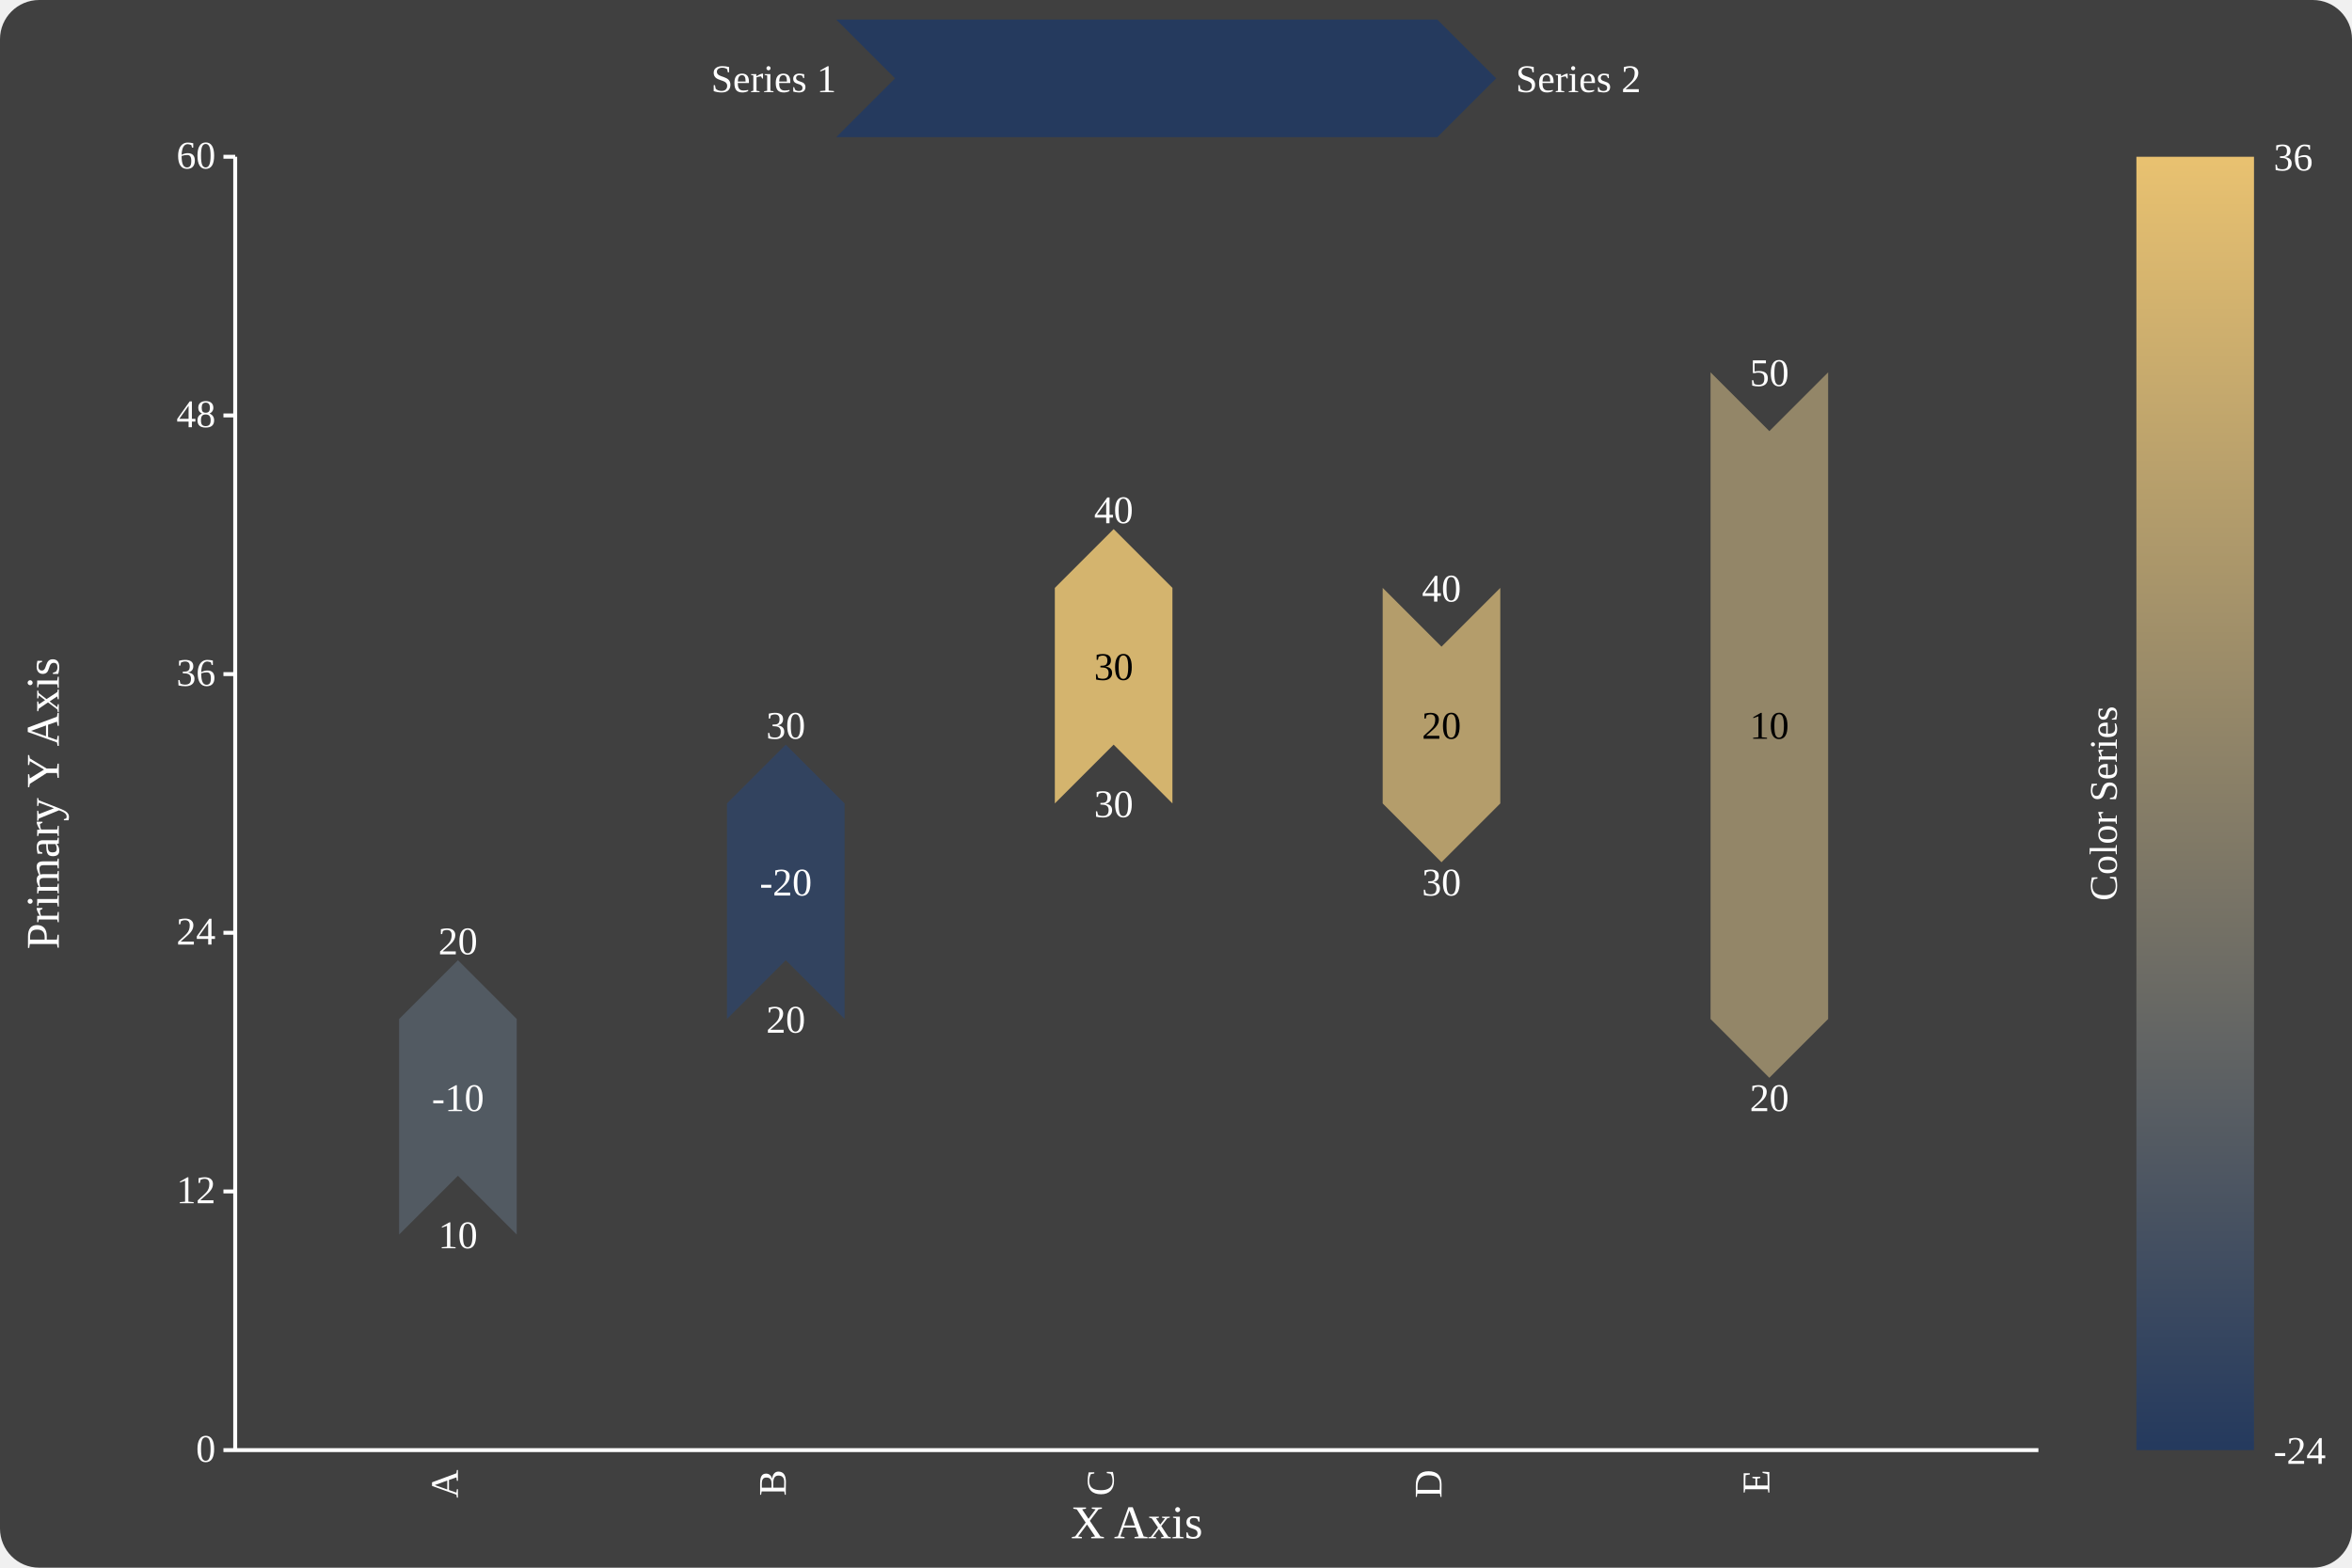
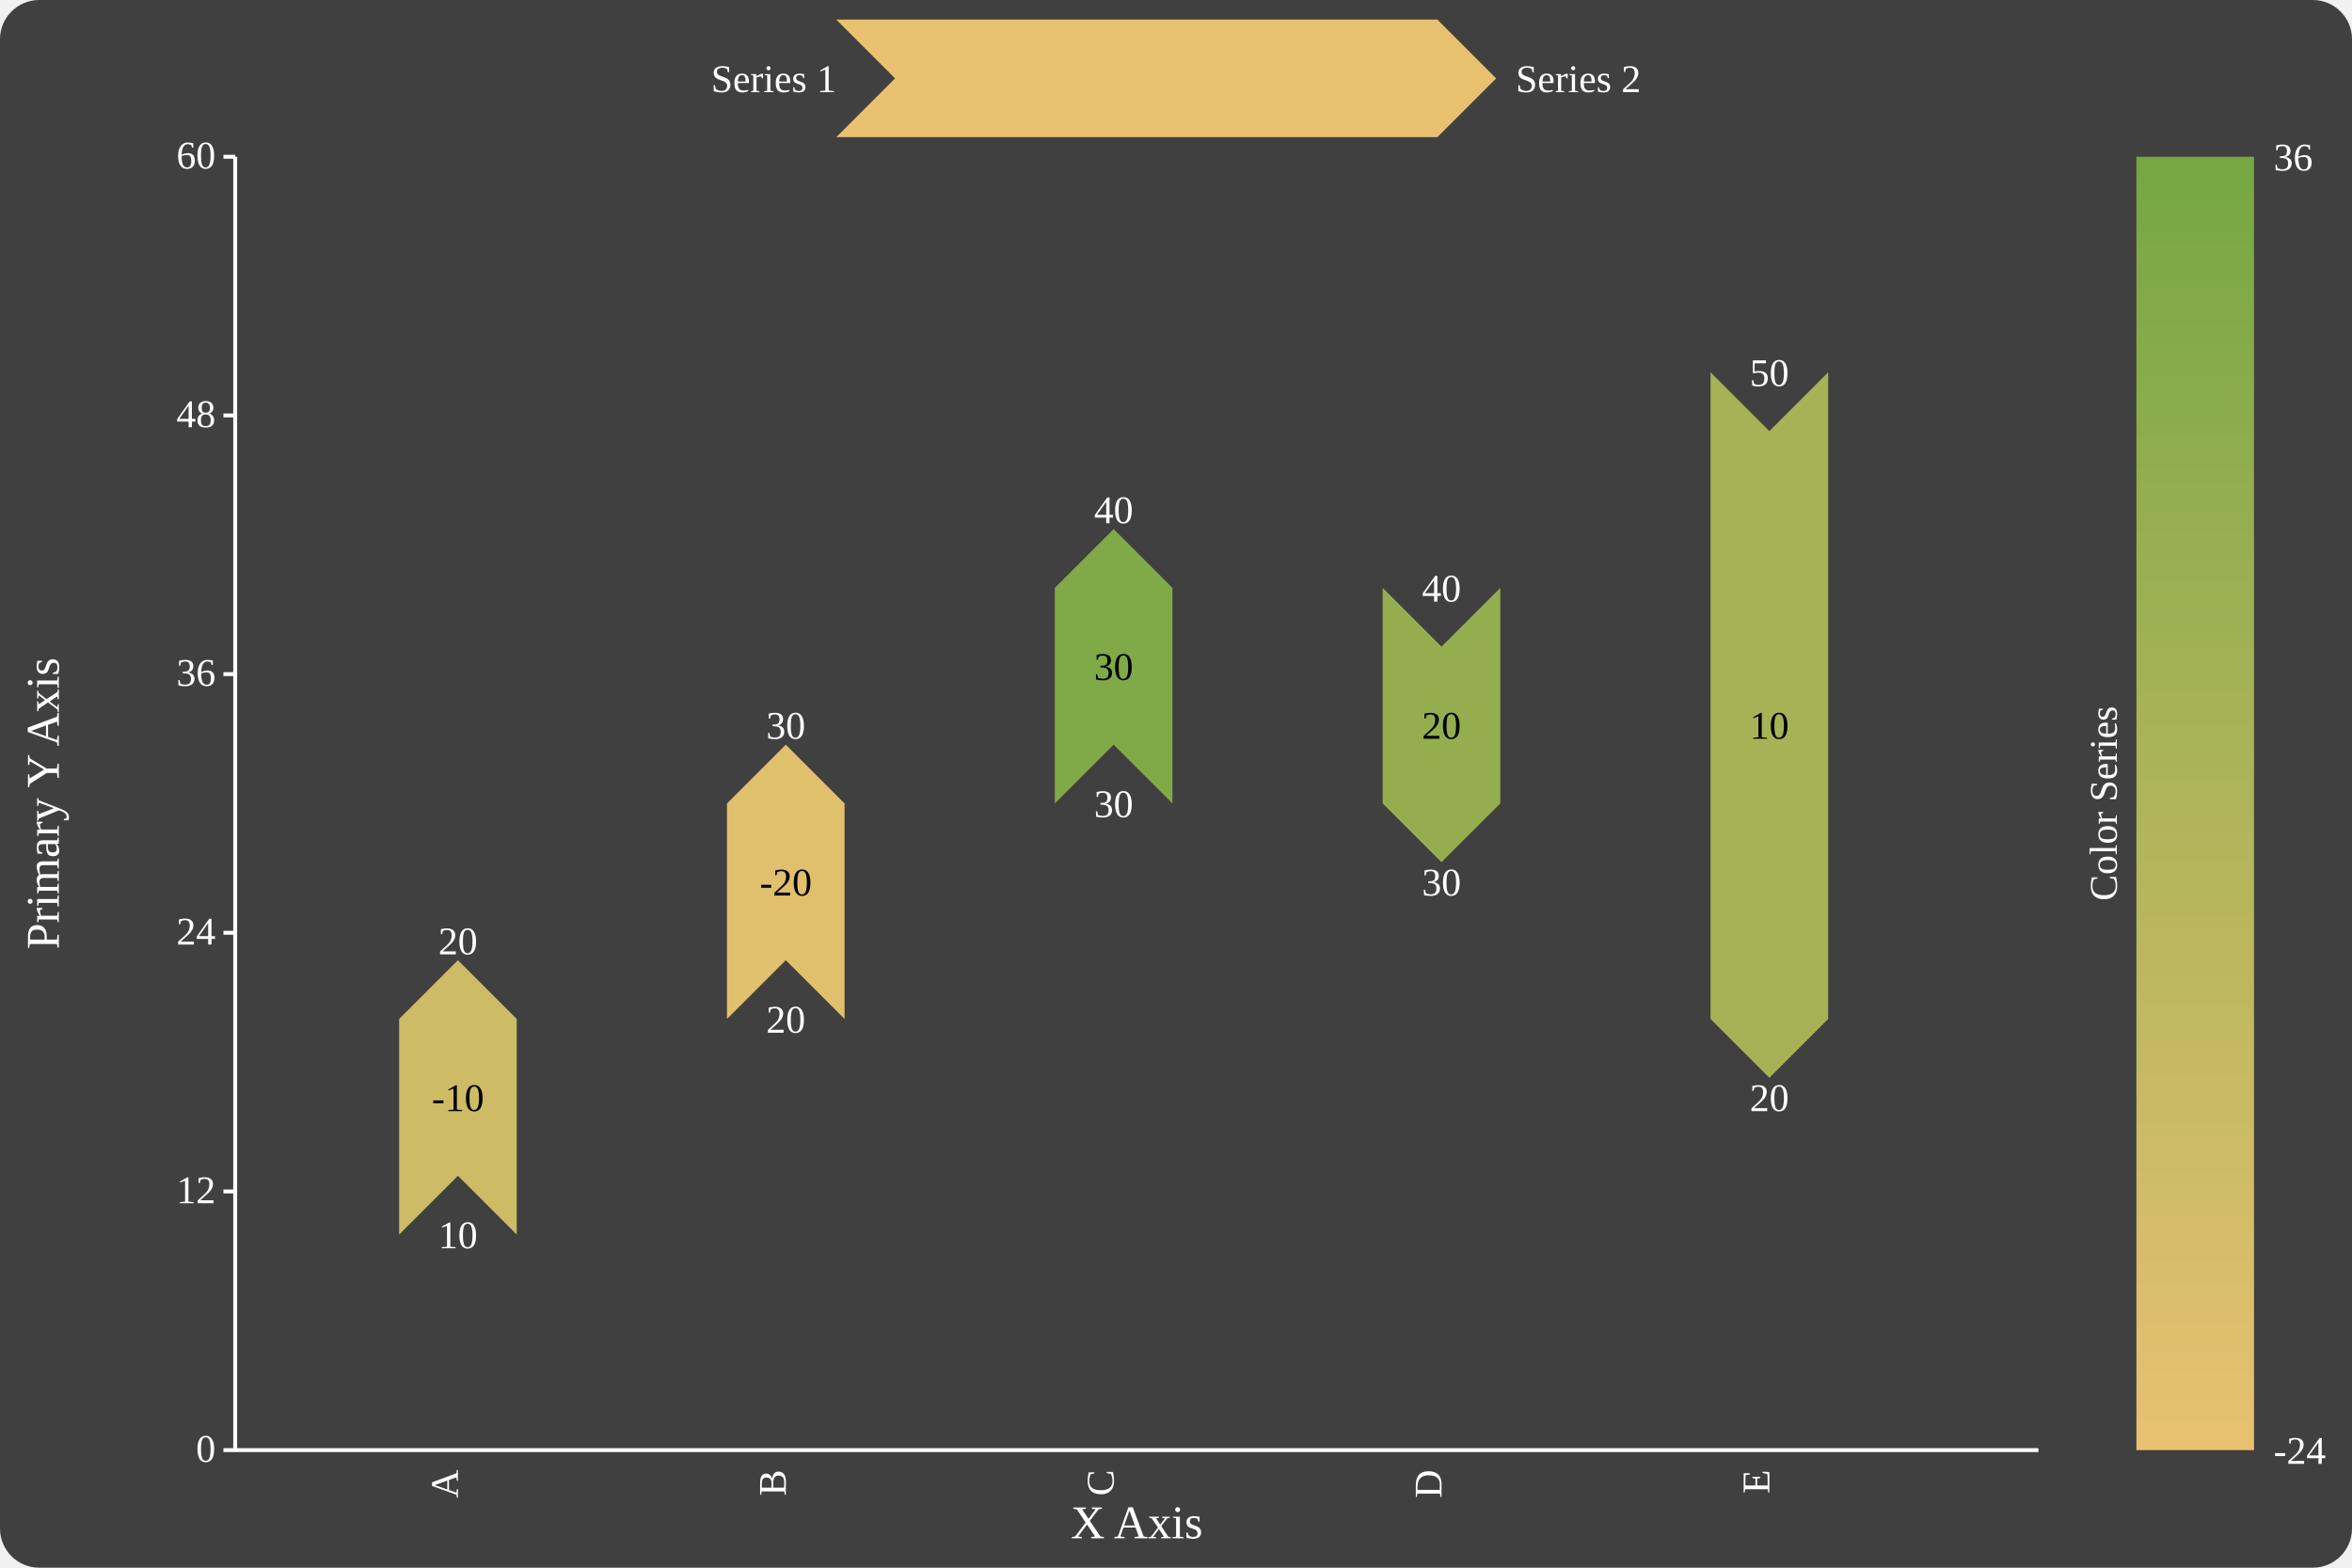
<svg xmlns="http://www.w3.org/2000/svg" width="600" height="400">
  <defs>
    <linearGradient id="legend_grad" x1="0%" y1="0%" x2="0%" y2="100%">
-       <stop offset="0%" style="stop-color:#e8c170" />
-       <stop offset="100%" style="stop-color:#253a5e" />
+       <stop offset="0%" style="stop-color:#75a743" />
+       <stop offset="100%" style="stop-color:#e8c170" />
    </linearGradient>
  </defs>
  <rect x="0" y="0" width="600" height="400" rx="10" ry="10" fill="#404040" />
-   <path d="M213.333 5.0 h153.333 l15.0 15.0 l-15.0 15.0 h-153.333 l15.0 -15.0" fill="#253a5e" />
+   <path d="M213.333 5.0 h153.333 l15.0 15.0 l-15.0 15.0 h-153.333 l15.0 -15.0" fill="#e8c170" />
  <text x="213.333" y="20.0" dy="0.35em" font-size="10" text-anchor="end" fill="#ffffff">Series 1</text>
  <text x="386.667" y="20.0" dy="0.35em" font-size="10" text-anchor="start" fill="#ffffff">Series 2</text>
  <rect x="545.0" y="40" width="30" height="330" fill="url(#legend_grad)" />
  <text x="540.0" y="205.0" text-anchor="middle" font-size="10" transform="rotate(-90 540.0 205.0)" fill="#ffffff">Color Series</text>
  <text x="580.0" y="40" dy="0.35em" text-anchor="start" font-size="10" fill="#ffffff">36</text>
  <text x="580.0" y="370" dy="0.35em" text-anchor="start" font-size="10" fill="#ffffff">-24</text>
-   <path d="M101.818 260.0 v55.0 l15.0 -15.0 l15.0 15.0 v-55.0 l-15.0 -15.0" fill="#525a62" />
+   <path d="M101.818 260.0 v55.0 l15.0 -15.0 l15.0 15.0 v-55.0 l-15.0 -15.0" fill="#cdbb66" />
  <text x="116.818" y="315.0" dy="0.35em" text-anchor="middle" font-size="10" fill="#ffffff">10</text>
  <text x="116.818" y="240.0" dy="0.35em" text-anchor="middle" font-size="10" fill="#ffffff">20</text>
-   <text x="116.818" y="280.0" dy="0.35em" text-anchor="middle" font-size="10" fill="white">-10</text>
-   <path d="M185.455 205.0 v55.0 l15.0 -15.0 l15.0 15.0 v-55.0 l-15.0 -15.0" fill="#32435f" />
+   <text x="116.818" y="280.0" dy="0.35em" text-anchor="middle" font-size="10">-10</text>
+   <path d="M185.455 205.0 v55.0 l15.0 -15.0 l15.0 15.0 v-55.0 l-15.0 -15.0" fill="#e0bf6d" />
  <text x="200.455" y="260.0" dy="0.35em" text-anchor="middle" font-size="10" fill="#ffffff">20</text>
  <text x="200.455" y="185.0" dy="0.35em" text-anchor="middle" font-size="10" fill="#ffffff">30</text>
-   <text x="200.455" y="225.0" dy="0.35em" text-anchor="middle" font-size="10" fill="white">-20</text>
-   <path d="M269.091 150.0 v55.0 l15.0 -15.0 l15.0 15.0 v-55.0 l-15.0 -15.0" fill="#d4b46e" />
+   <text x="200.455" y="225.0" dy="0.35em" text-anchor="middle" font-size="10">-20</text>
+   <path d="M269.091 150.0 v55.0 l15.0 -15.0 l15.0 15.0 v-55.0 l-15.0 -15.0" fill="#80aa48" />
  <text x="284.091" y="205.0" dy="0.35em" text-anchor="middle" font-size="10" fill="#ffffff">30</text>
  <text x="284.091" y="130.0" dy="0.35em" text-anchor="middle" font-size="10" fill="#ffffff">40</text>
  <text x="284.091" y="170.0" dy="0.35em" text-anchor="middle" font-size="10">30</text>
-   <path d="M352.727 150.0 v55.0 l15.0 15.0 l15.0 -15.0 v-55.0 l-15.0 15.0" fill="#b49d6b" />
+   <path d="M352.727 150.0 v55.0 l15.0 15.0 l15.0 -15.0 v-55.0 l-15.0 15.0" fill="#94ae4f" />
  <text x="367.727" y="150.0" dy="0.35em" text-anchor="middle" font-size="10" fill="#ffffff">40</text>
  <text x="367.727" y="225.0" dy="0.35em" text-anchor="middle" font-size="10" fill="#ffffff">30</text>
  <text x="367.727" y="185.0" dy="0.35em" text-anchor="middle" font-size="10">20</text>
-   <path d="M436.364 95.0 v165.0 l15.0 15.0 l15.0 -15.0 v-165.0 l-15.0 15.0" fill="#938668" />
+   <path d="M436.364 95.0 v165.0 l15.0 15.0 l15.0 -15.0 v-165.0 l-15.0 15.0" fill="#a7b256" />
  <text x="451.364" y="95.0" dy="0.35em" text-anchor="middle" font-size="10" fill="#ffffff">50</text>
  <text x="451.364" y="280.0" dy="0.35em" text-anchor="middle" font-size="10" fill="#ffffff">20</text>
  <text x="451.364" y="185.0" dy="0.35em" text-anchor="middle" font-size="10">10</text>
  <line x1="60" y1="40" x2="60" y2="370" stroke="#ffffff" stroke-width="1" />
  <line x1="60" y1="370" x2="520" y2="370" stroke="#ffffff" stroke-width="1" />
  <text x="116.818" y="375" text-anchor="end" font-size="10" transform="rotate(-90 116.8182 375)" fill="#ffffff">A</text>
  <text x="200.455" y="375" text-anchor="end" font-size="10" transform="rotate(-90 200.4545 375)" fill="#ffffff">B</text>
  <text x="284.091" y="375" text-anchor="end" font-size="10" transform="rotate(-90 284.0909 375)" fill="#ffffff">C</text>
  <text x="367.727" y="375" text-anchor="end" font-size="10" transform="rotate(-90 367.7273 375)" fill="#ffffff">D</text>
  <text x="451.364" y="375" text-anchor="end" font-size="10" transform="rotate(-90 451.3636 375)" fill="#ffffff">E</text>
  <text x="55" y="373.0" text-anchor="end" font-size="10" fill="#ffffff">0</text>
  <line x1="60" y1="370.0" x2="57" y2="370.0" stroke="#ffffff" stroke-width="1" />
  <text x="55" y="307.0" text-anchor="end" font-size="10" fill="#ffffff">12</text>
  <line x1="60" y1="304.0" x2="57" y2="304.0" stroke="#ffffff" stroke-width="1" />
  <text x="55" y="241.0" text-anchor="end" font-size="10" fill="#ffffff">24</text>
  <line x1="60" y1="238.0" x2="57" y2="238.0" stroke="#ffffff" stroke-width="1" />
  <text x="55" y="175.0" text-anchor="end" font-size="10" fill="#ffffff">36</text>
  <line x1="60" y1="172.0" x2="57" y2="172.0" stroke="#ffffff" stroke-width="1" />
  <text x="55" y="109.0" text-anchor="end" font-size="10" fill="#ffffff">48</text>
  <line x1="60" y1="106.0" x2="57" y2="106.0" stroke="#ffffff" stroke-width="1" />
  <text x="55" y="43.0" text-anchor="end" font-size="10" fill="#ffffff">60</text>
  <line x1="60" y1="40.0" x2="57" y2="40.0" stroke="#ffffff" stroke-width="1" />
  <text x="290.0" y="392.5" text-anchor="middle" font-size="12" fill="#ffffff">X Axis</text>
  <text x="15.0" y="205.0" text-anchor="middle" font-size="12" transform="rotate(-90 15.0 205.0)" fill="#ffffff">Primary Y Axis</text>
</svg>
